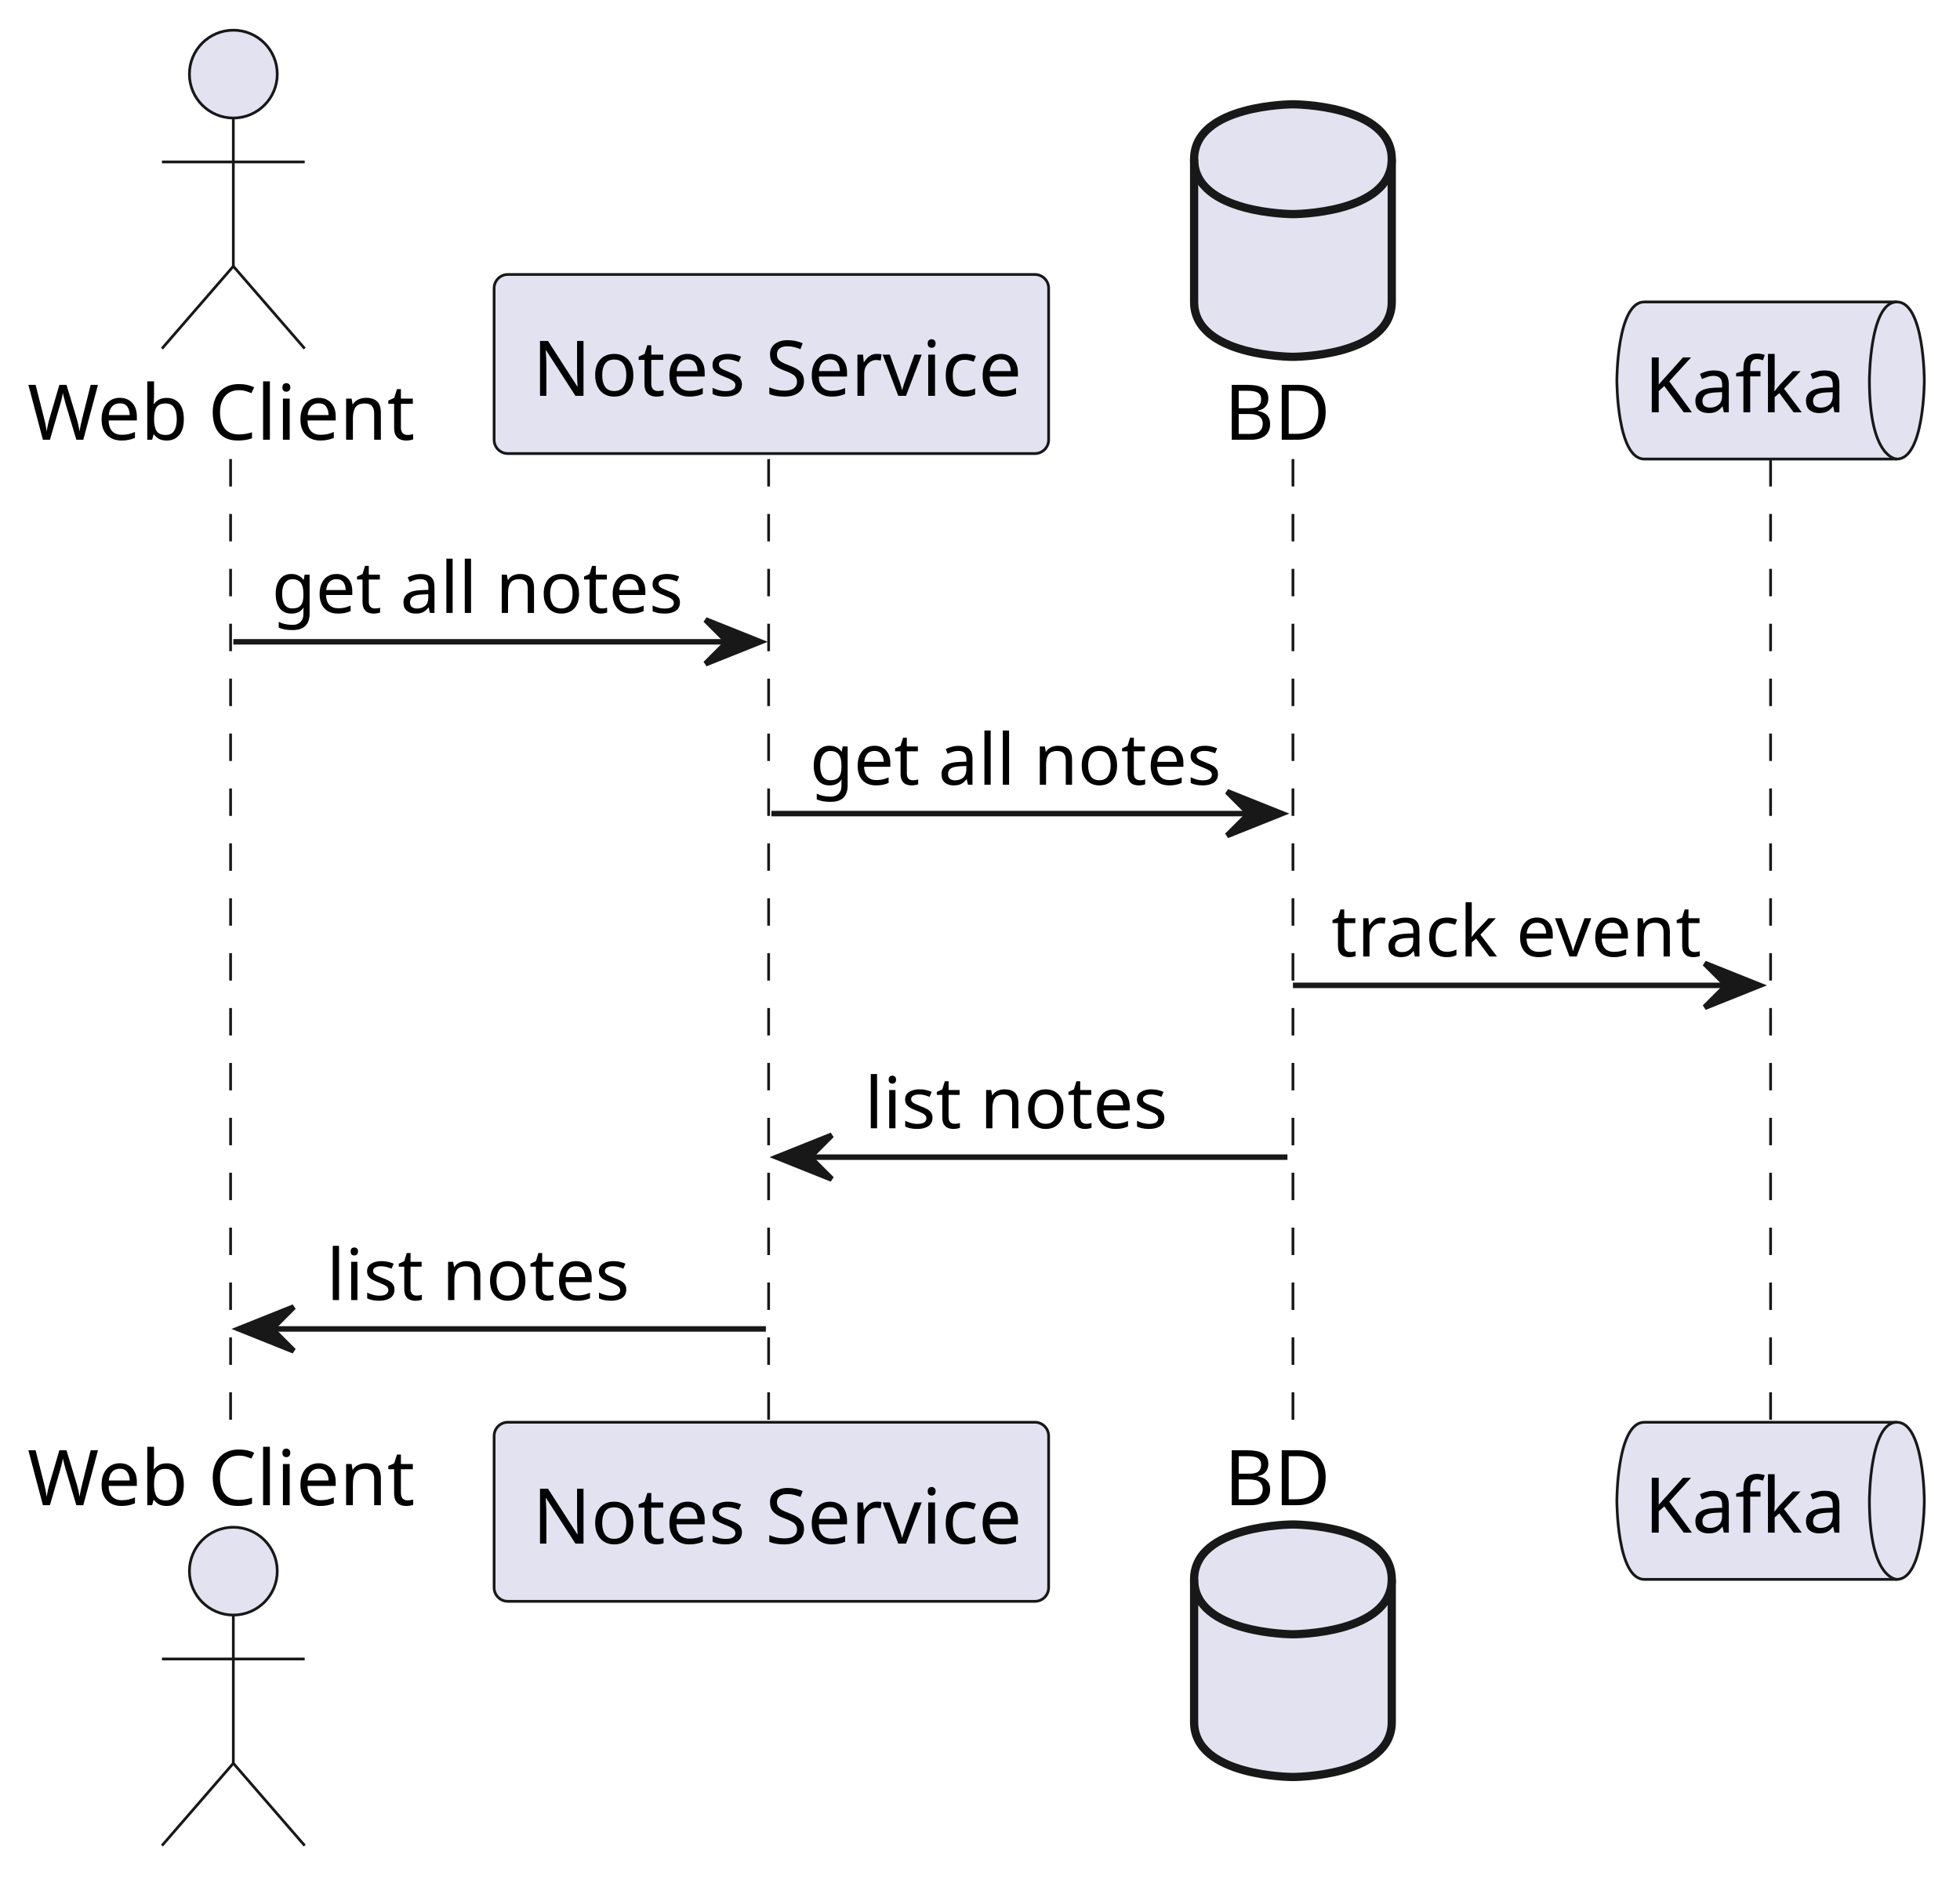
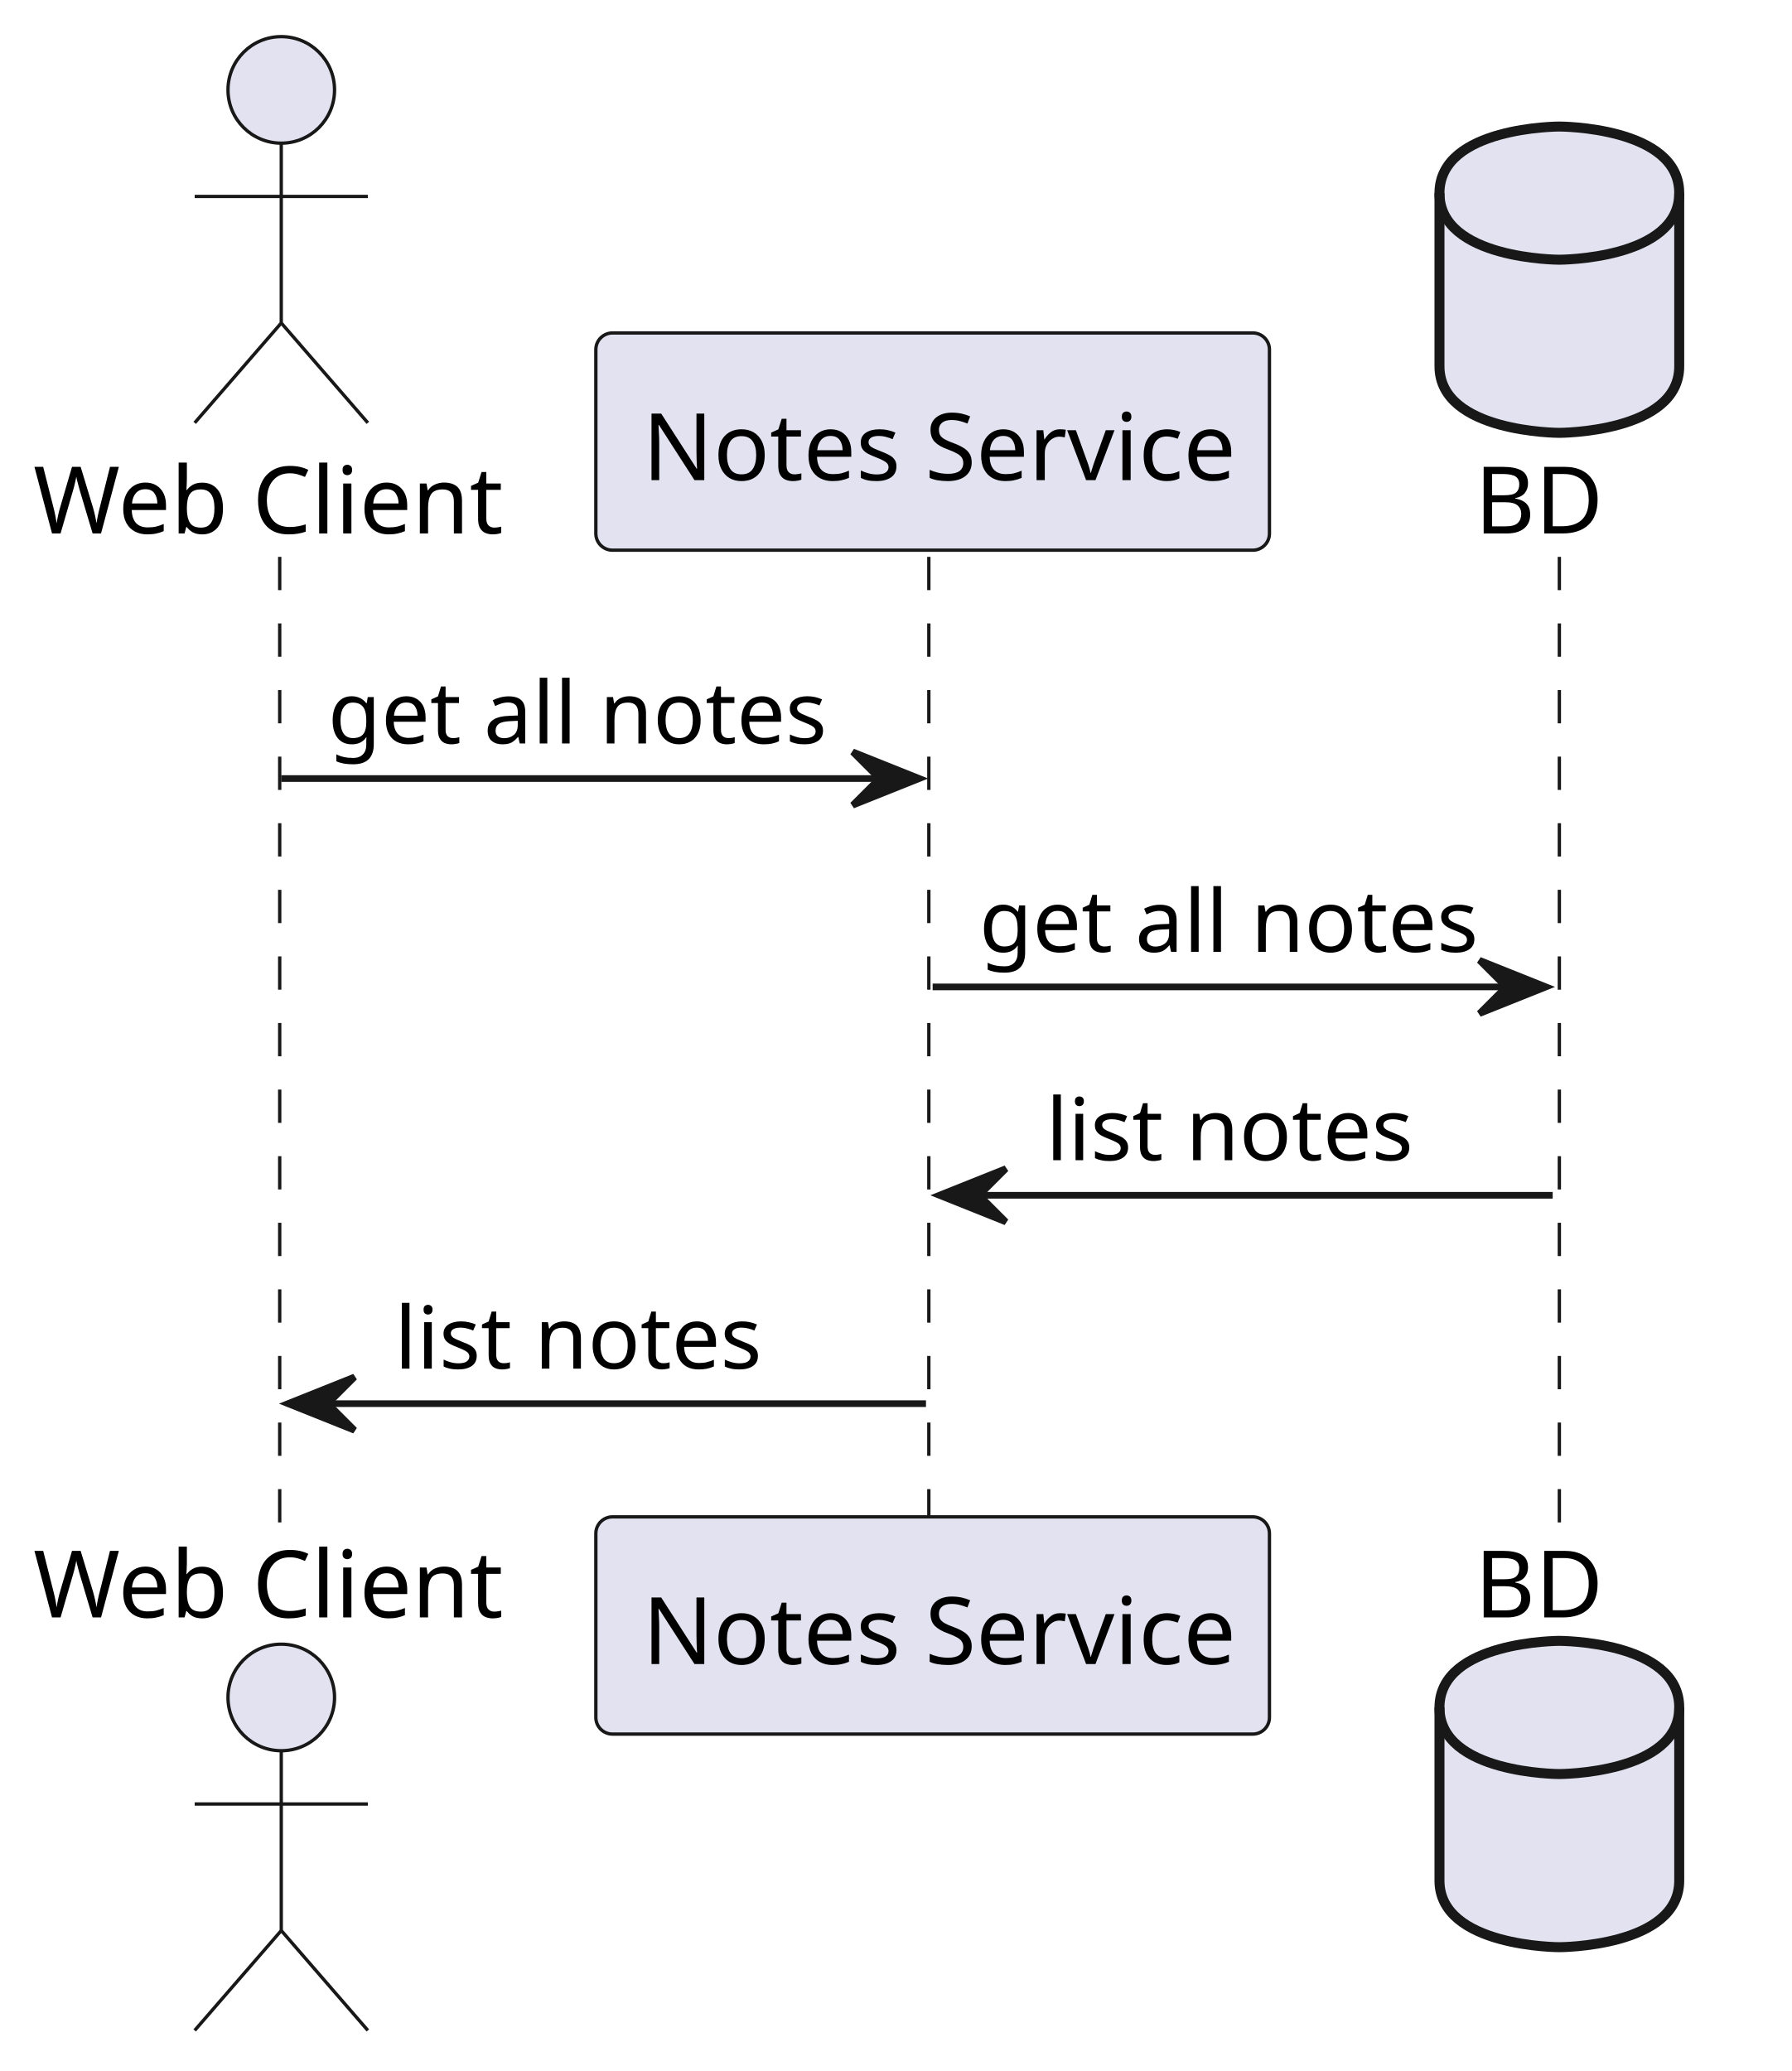
- <svg xmlns="http://www.w3.org/2000/svg" contentStyleType="text/css" height="343px" preserveAspectRatio="none" style="width:357px;height:343px;background:#FFFFFF;" version="1.1" viewBox="0 0 357 343" width="357px" zoomAndPan="magnify">
+ <svg xmlns="http://www.w3.org/2000/svg" contentStyleType="text/css" height="311px" preserveAspectRatio="none" style="width:269px;height:311px;background:#FFFFFF;" version="1.1" viewBox="0 0 269 311" width="269px" zoomAndPan="magnify">
  <defs />
  <g>
-     <line style="stroke:#181818;stroke-width:0.5;stroke-dasharray:5.0,5.0;" x1="42" x2="42" y1="83.621" y2="260.076" />
-     <line style="stroke:#181818;stroke-width:0.5;stroke-dasharray:5.0,5.0;" x1="140" x2="140" y1="83.621" y2="260.076" />
-     <line style="stroke:#181818;stroke-width:0.5;stroke-dasharray:5.0,5.0;" x1="235.5" x2="235.5" y1="83.621" y2="260.076" />
-     <line style="stroke:#181818;stroke-width:0.5;stroke-dasharray:5.0,5.0;" x1="322.5" x2="322.5" y1="83.621" y2="260.076" />
-     <text fill="#000000" font-family="sans-serif" font-size="14" lengthAdjust="spacing" textLength="69" x="5" y="80.107">Web Client</text>
-     <ellipse cx="42.5" cy="13.5" fill="#E2E2F0" rx="8" ry="8" style="stroke:#181818;stroke-width:0.5;" />
-     <path d="M42.5,21.5 L42.5,48.5 M29.5,29.5 L55.5,29.5 M42.5,48.5 L29.5,63.5 M42.5,48.5 L55.5,63.5 " fill="none" style="stroke:#181818;stroke-width:0.5;" />
-     <text fill="#000000" font-family="sans-serif" font-size="14" lengthAdjust="spacing" textLength="69" x="5" y="274.184">Web Client</text>
-     <ellipse cx="42.5" cy="286.197" fill="#E2E2F0" rx="8" ry="8" style="stroke:#181818;stroke-width:0.5;" />
-     <path d="M42.5,294.197 L42.5,321.197 M29.5,302.197 L55.5,302.197 M42.5,321.197 L29.5,336.197 M42.5,321.197 L55.5,336.197 " fill="none" style="stroke:#181818;stroke-width:0.5;" />
-     <rect fill="#E2E2F0" height="32.621" rx="2.5" ry="2.5" style="stroke:#181818;stroke-width:0.5;" width="101" x="90" y="50" />
-     <text fill="#000000" font-family="sans-serif" font-size="14" lengthAdjust="spacing" textLength="87" x="97" y="72.107">Notes Service</text>
-     <rect fill="#E2E2F0" height="32.621" rx="2.5" ry="2.5" style="stroke:#181818;stroke-width:0.5;" width="101" x="90" y="259.076" />
-     <text fill="#000000" font-family="sans-serif" font-size="14" lengthAdjust="spacing" textLength="87" x="97" y="281.184">Notes Service</text>
-     <text fill="#000000" font-family="sans-serif" font-size="14" lengthAdjust="spacing" textLength="19" x="223" y="80.107">BD</text>
-     <path d="M217.5,29 C217.5,19 235.5,19 235.5,19 C235.5,19 253.5,19 253.5,29 L253.5,55 C253.5,65 235.5,65 235.5,65 C235.5,65 217.5,65 217.5,55 L217.5,29 " fill="#E2E2F0" style="stroke:#181818;stroke-width:1.5;" />
-     <path d="M217.5,29 C217.5,39 235.5,39 235.5,39 C235.5,39 253.5,39 253.5,29 " fill="none" style="stroke:#181818;stroke-width:1.5;" />
-     <text fill="#000000" font-family="sans-serif" font-size="14" lengthAdjust="spacing" textLength="19" x="223" y="274.184">BD</text>
-     <path d="M217.5,287.697 C217.5,277.697 235.5,277.697 235.5,277.697 C235.5,277.697 253.5,277.697 253.5,287.697 L253.5,313.697 C253.5,323.697 235.5,323.697 235.5,323.697 C235.5,323.697 217.5,323.697 217.5,313.697 L217.5,287.697 " fill="#E2E2F0" style="stroke:#181818;stroke-width:1.5;" />
-     <path d="M217.5,287.697 C217.5,297.697 235.5,297.697 235.5,297.697 C235.5,297.697 253.5,297.697 253.5,287.697 " fill="none" style="stroke:#181818;stroke-width:1.5;" />
-     <path d="M299.5,55 L345.5,55 C350.5,55 350.5,69.311 350.5,69.311 C350.5,69.311 350.5,83.621 345.5,83.621 L299.5,83.621 C294.5,83.621 294.5,69.311 294.5,69.311 C294.5,69.311 294.5,55 299.5,55 " fill="#E2E2F0" style="stroke:#181818;stroke-width:0.5;" />
-     <path d="M345.5,55 C340.5,55 340.5,69.311 340.5,69.311 C340.5,83.621 345.5,83.621 345.5,83.621 " fill="none" style="stroke:#181818;stroke-width:0.5;" />
-     <text fill="#000000" font-family="sans-serif" font-size="14" lengthAdjust="spacing" textLength="36" x="299.5" y="75.107">Kafka</text>
-     <path d="M299.5,259.076 L345.5,259.076 C350.5,259.076 350.5,273.387 350.5,273.387 C350.5,273.387 350.5,287.697 345.5,287.697 L299.5,287.697 C294.5,287.697 294.5,273.387 294.5,273.387 C294.5,273.387 294.5,259.076 299.5,259.076 " fill="#E2E2F0" style="stroke:#181818;stroke-width:0.5;" />
-     <path d="M345.5,259.076 C340.5,259.076 340.5,273.387 340.5,273.387 C340.5,287.697 345.5,287.697 345.5,287.697 " fill="none" style="stroke:#181818;stroke-width:0.5;" />
-     <text fill="#000000" font-family="sans-serif" font-size="14" lengthAdjust="spacing" textLength="36" x="299.5" y="279.184">Kafka</text>
-     <polygon fill="#181818" points="128.5,112.912,138.5,116.912,128.5,120.912,132.5,116.912" style="stroke:#181818;stroke-width:1.0;" />
-     <line style="stroke:#181818;stroke-width:1.0;" x1="42.5" x2="134.5" y1="116.912" y2="116.912" />
-     <text fill="#000000" font-family="sans-serif" font-size="13" lengthAdjust="spacing" textLength="71" x="49.5" y="111.649">get all notes</text>
-     <polygon fill="#181818" points="223.5,144.203,233.5,148.203,223.5,152.203,227.5,148.203" style="stroke:#181818;stroke-width:1.0;" />
-     <line style="stroke:#181818;stroke-width:1.0;" x1="140.5" x2="229.5" y1="148.203" y2="148.203" />
-     <text fill="#000000" font-family="sans-serif" font-size="13" lengthAdjust="spacing" textLength="71" x="147.5" y="142.94">get all notes</text>
-     <polygon fill="#181818" points="310.5,175.494,320.5,179.494,310.5,183.494,314.5,179.494" style="stroke:#181818;stroke-width:1.0;" />
-     <line style="stroke:#181818;stroke-width:1.0;" x1="235.5" x2="316.5" y1="179.494" y2="179.494" />
-     <text fill="#000000" font-family="sans-serif" font-size="13" lengthAdjust="spacing" textLength="63" x="242.5" y="174.231">track event</text>
-     <polygon fill="#181818" points="151.5,206.785,141.5,210.785,151.5,214.785,147.5,210.785" style="stroke:#181818;stroke-width:1.0;" />
-     <line style="stroke:#181818;stroke-width:1.0;" x1="145.5" x2="234.5" y1="210.785" y2="210.785" />
-     <text fill="#000000" font-family="sans-serif" font-size="13" lengthAdjust="spacing" textLength="53" x="157.5" y="205.523">list notes</text>
-     <polygon fill="#181818" points="53.5,238.076,43.5,242.076,53.5,246.076,49.5,242.076" style="stroke:#181818;stroke-width:1.0;" />
-     <line style="stroke:#181818;stroke-width:1.0;" x1="47.5" x2="139.5" y1="242.076" y2="242.076" />
-     <text fill="#000000" font-family="sans-serif" font-size="13" lengthAdjust="spacing" textLength="53" x="59.5" y="236.814">list notes</text>
+     <line style="stroke:#181818;stroke-width:0.5;stroke-dasharray:5.0,5.0;" x1="42" x2="42" y1="83.621" y2="228.785" />
+     <line style="stroke:#181818;stroke-width:0.5;stroke-dasharray:5.0,5.0;" x1="139.469" x2="139.469" y1="83.621" y2="228.785" />
+     <line style="stroke:#181818;stroke-width:0.5;stroke-dasharray:5.0,5.0;" x1="234.144" x2="234.144" y1="83.621" y2="228.785" />
+     <text fill="#000000" font-family="sans-serif" font-size="14" lengthAdjust="spacing" textLength="68.469" x="5" y="80.107">Web Client</text>
+     <ellipse cx="42.234" cy="13.5" fill="#E2E2F0" rx="8" ry="8" style="stroke:#181818;stroke-width:0.5;" />
+     <path d="M42.234,21.5 L42.234,48.5 M29.234,29.5 L55.234,29.5 M42.234,48.5 L29.234,63.5 M42.234,48.5 L55.234,63.5 " fill="none" style="stroke:#181818;stroke-width:0.5;" />
+     <text fill="#000000" font-family="sans-serif" font-size="14" lengthAdjust="spacing" textLength="68.469" x="5" y="242.893">Web Client</text>
+     <ellipse cx="42.234" cy="254.906" fill="#E2E2F0" rx="8" ry="8" style="stroke:#181818;stroke-width:0.5;" />
+     <path d="M42.234,262.906 L42.234,289.906 M29.234,270.906 L55.234,270.906 M42.234,289.906 L29.234,304.906 M42.234,289.906 L55.234,304.906 " fill="none" style="stroke:#181818;stroke-width:0.5;" />
+     <rect fill="#E2E2F0" height="32.621" rx="2.5" ry="2.5" style="stroke:#181818;stroke-width:0.5;" width="101.144" x="89.469" y="50" />
+     <text fill="#000000" font-family="sans-serif" font-size="14" lengthAdjust="spacing" textLength="87.144" x="96.469" y="72.107">Notes Service</text>
+     <rect fill="#E2E2F0" height="32.621" rx="2.5" ry="2.5" style="stroke:#181818;stroke-width:0.5;" width="101.144" x="89.469" y="227.785" />
+     <text fill="#000000" font-family="sans-serif" font-size="14" lengthAdjust="spacing" textLength="87.144" x="96.469" y="249.893">Notes Service</text>
+     <text fill="#000000" font-family="sans-serif" font-size="14" lengthAdjust="spacing" textLength="19.448" x="221.42" y="80.107">BD</text>
+     <path d="M216.144,29 C216.144,19 234.144,19 234.144,19 C234.144,19 252.144,19 252.144,29 L252.144,55 C252.144,65 234.144,65 234.144,65 C234.144,65 216.144,65 216.144,55 L216.144,29 " fill="#E2E2F0" style="stroke:#181818;stroke-width:1.5;" />
+     <path d="M216.144,29 C216.144,39 234.144,39 234.144,39 C234.144,39 252.144,39 252.144,29 " fill="none" style="stroke:#181818;stroke-width:1.5;" />
+     <text fill="#000000" font-family="sans-serif" font-size="14" lengthAdjust="spacing" textLength="19.448" x="221.42" y="242.893">BD</text>
+     <path d="M216.144,256.406 C216.144,246.406 234.144,246.406 234.144,246.406 C234.144,246.406 252.144,246.406 252.144,256.406 L252.144,282.406 C252.144,292.406 234.144,292.406 234.144,292.406 C234.144,292.406 216.144,292.406 216.144,282.406 L216.144,256.406 " fill="#E2E2F0" style="stroke:#181818;stroke-width:1.5;" />
+     <path d="M216.144,256.406 C216.144,266.406 234.144,266.406 234.144,266.406 C234.144,266.406 252.144,266.406 252.144,256.406 " fill="none" style="stroke:#181818;stroke-width:1.5;" />
+     <polygon fill="#181818" points="128.041,112.912,138.041,116.912,128.041,120.912,132.041,116.912" style="stroke:#181818;stroke-width:1.0;" />
+     <line style="stroke:#181818;stroke-width:1.0;" x1="42.234" x2="134.041" y1="116.912" y2="116.912" />
+     <text fill="#000000" font-family="sans-serif" font-size="13" lengthAdjust="spacing" textLength="70.103" x="49.234" y="111.649">get all notes</text>
+     <polygon fill="#181818" points="222.144,144.203,232.144,148.203,222.144,152.203,226.144,148.203" style="stroke:#181818;stroke-width:1.0;" />
+     <line style="stroke:#181818;stroke-width:1.0;" x1="140.041" x2="228.144" y1="148.203" y2="148.203" />
+     <text fill="#000000" font-family="sans-serif" font-size="13" lengthAdjust="spacing" textLength="70.103" x="147.041" y="142.94">get all notes</text>
+     <polygon fill="#181818" points="151.041,175.494,141.041,179.494,151.041,183.494,147.041,179.494" style="stroke:#181818;stroke-width:1.0;" />
+     <line style="stroke:#181818;stroke-width:1.0;" x1="145.041" x2="233.144" y1="179.494" y2="179.494" />
+     <text fill="#000000" font-family="sans-serif" font-size="13" lengthAdjust="spacing" textLength="51.302" x="157.041" y="174.231">list notes</text>
+     <polygon fill="#181818" points="53.234,206.785,43.234,210.785,53.234,214.785,49.234,210.785" style="stroke:#181818;stroke-width:1.0;" />
+     <line style="stroke:#181818;stroke-width:1.0;" x1="47.234" x2="139.041" y1="210.785" y2="210.785" />
+     <text fill="#000000" font-family="sans-serif" font-size="13" lengthAdjust="spacing" textLength="51.302" x="59.234" y="205.523">list notes</text>
  </g>
</svg>
